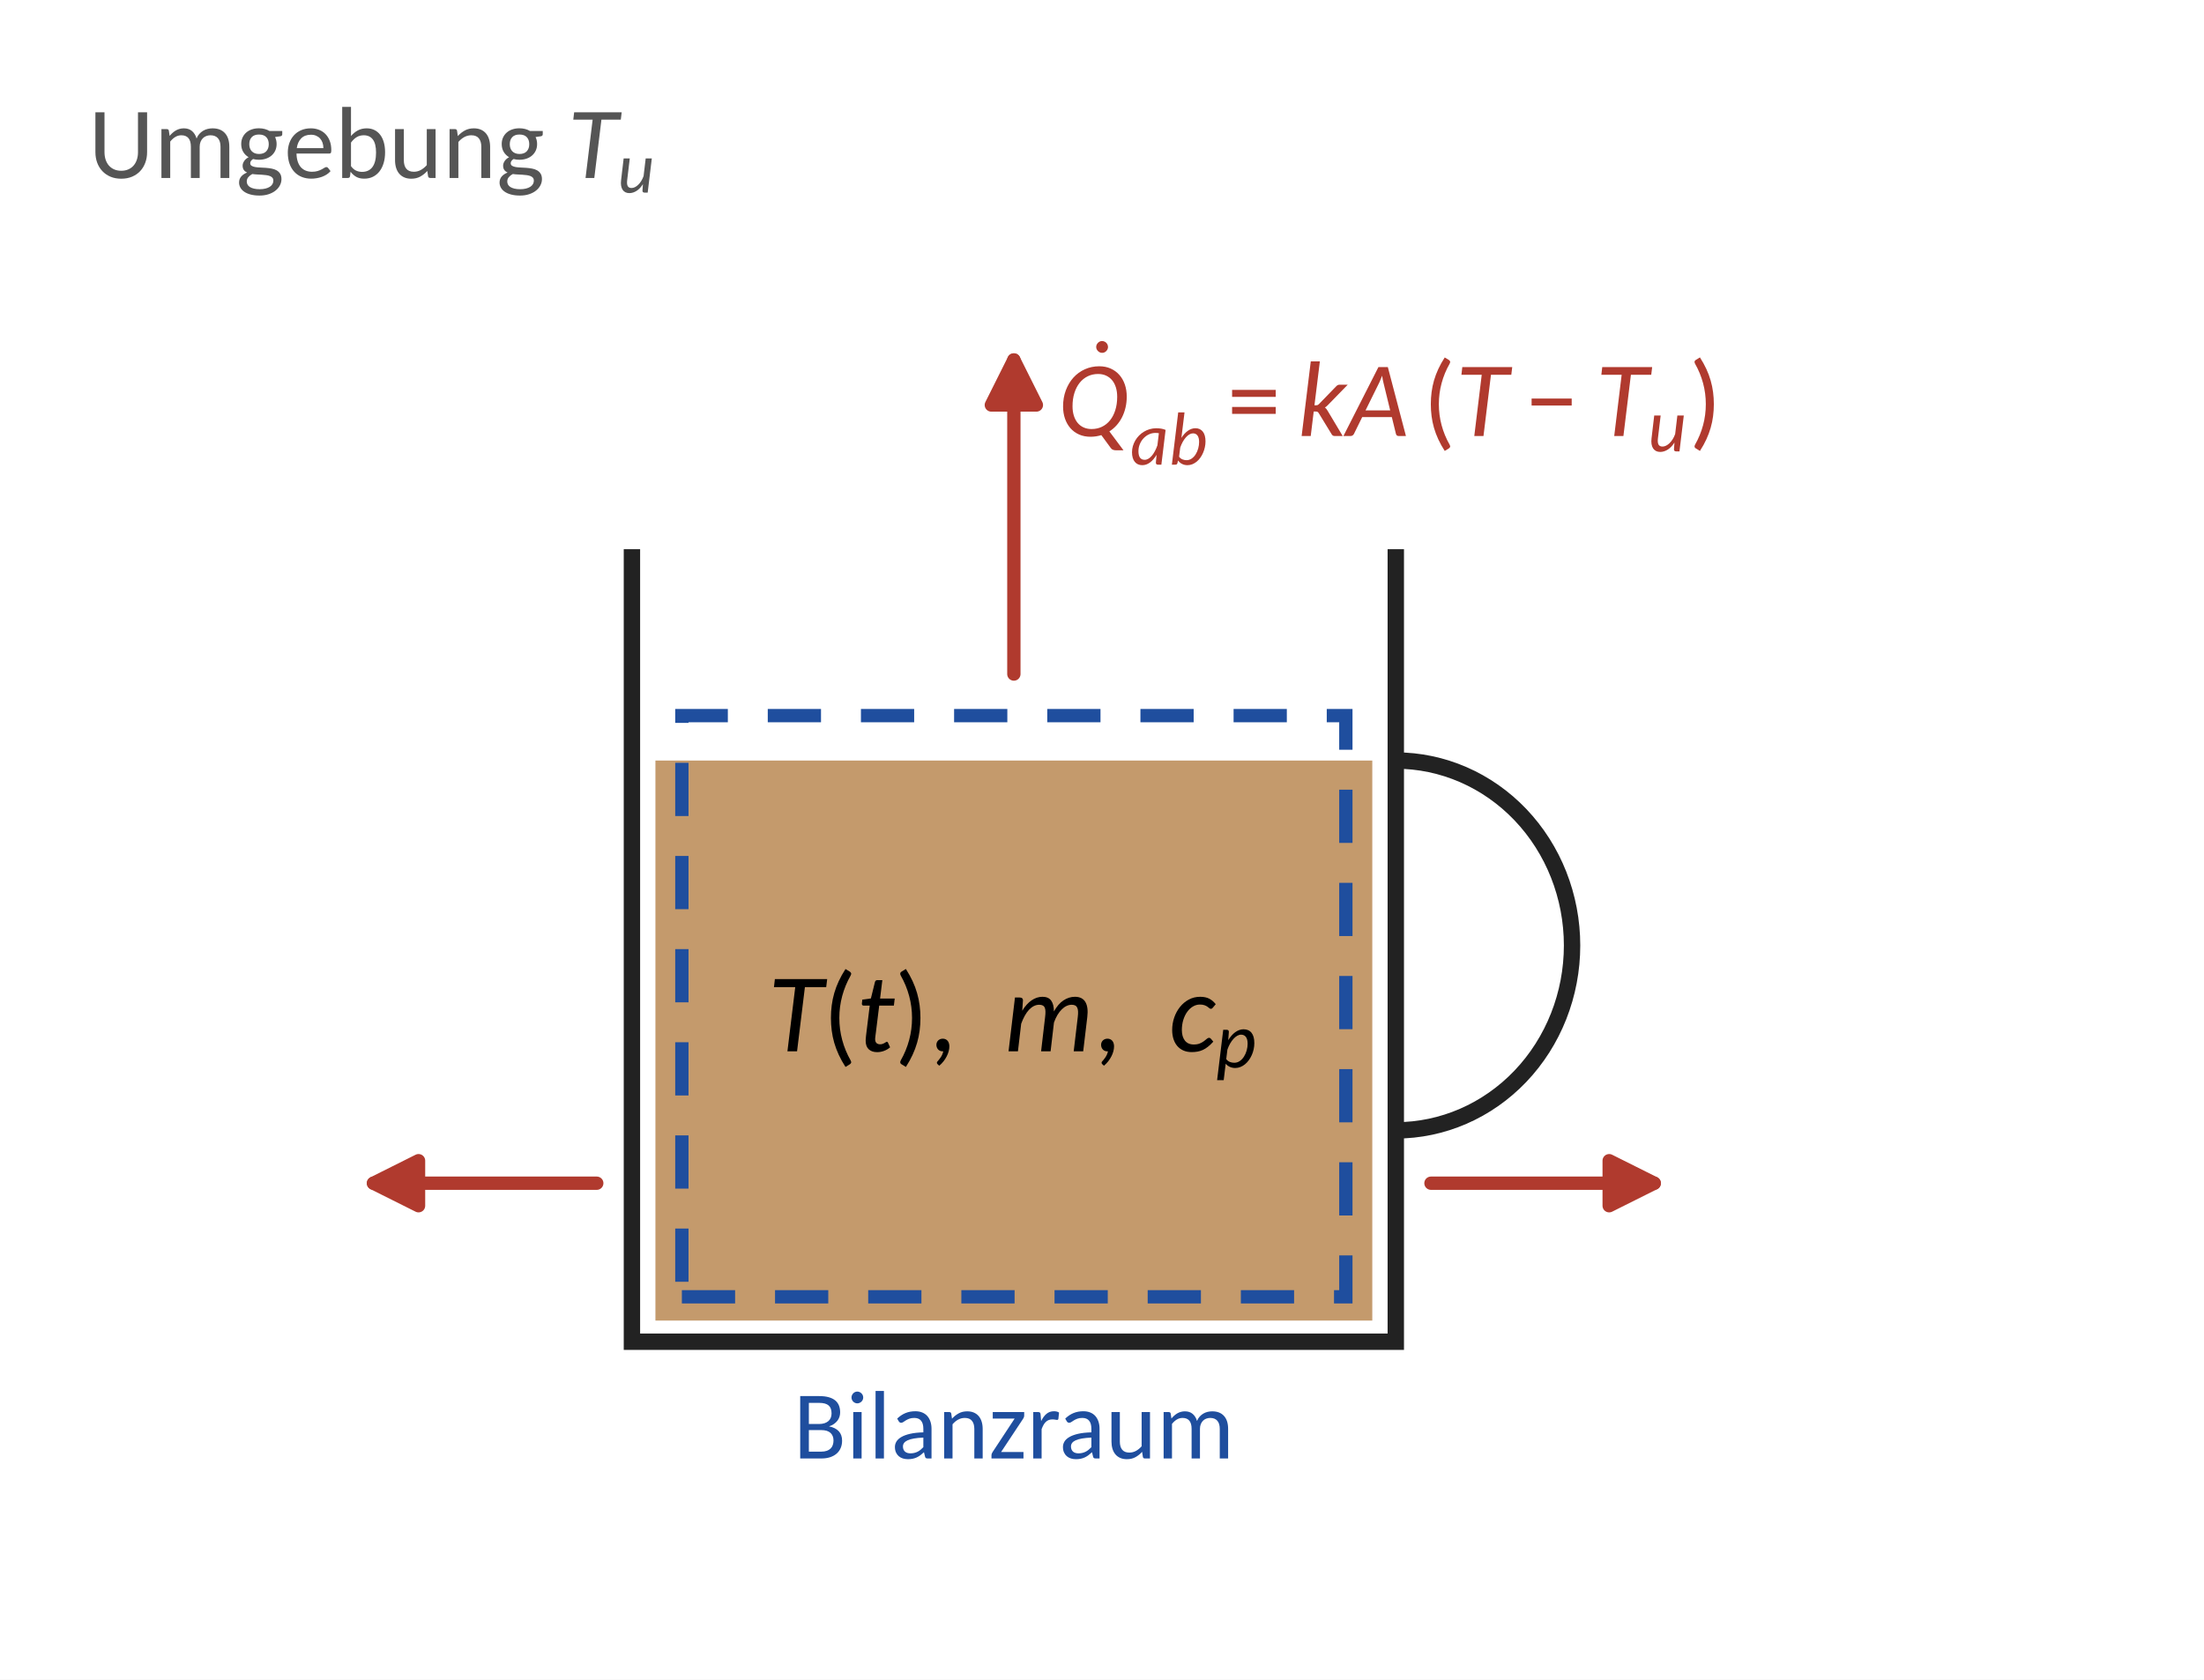
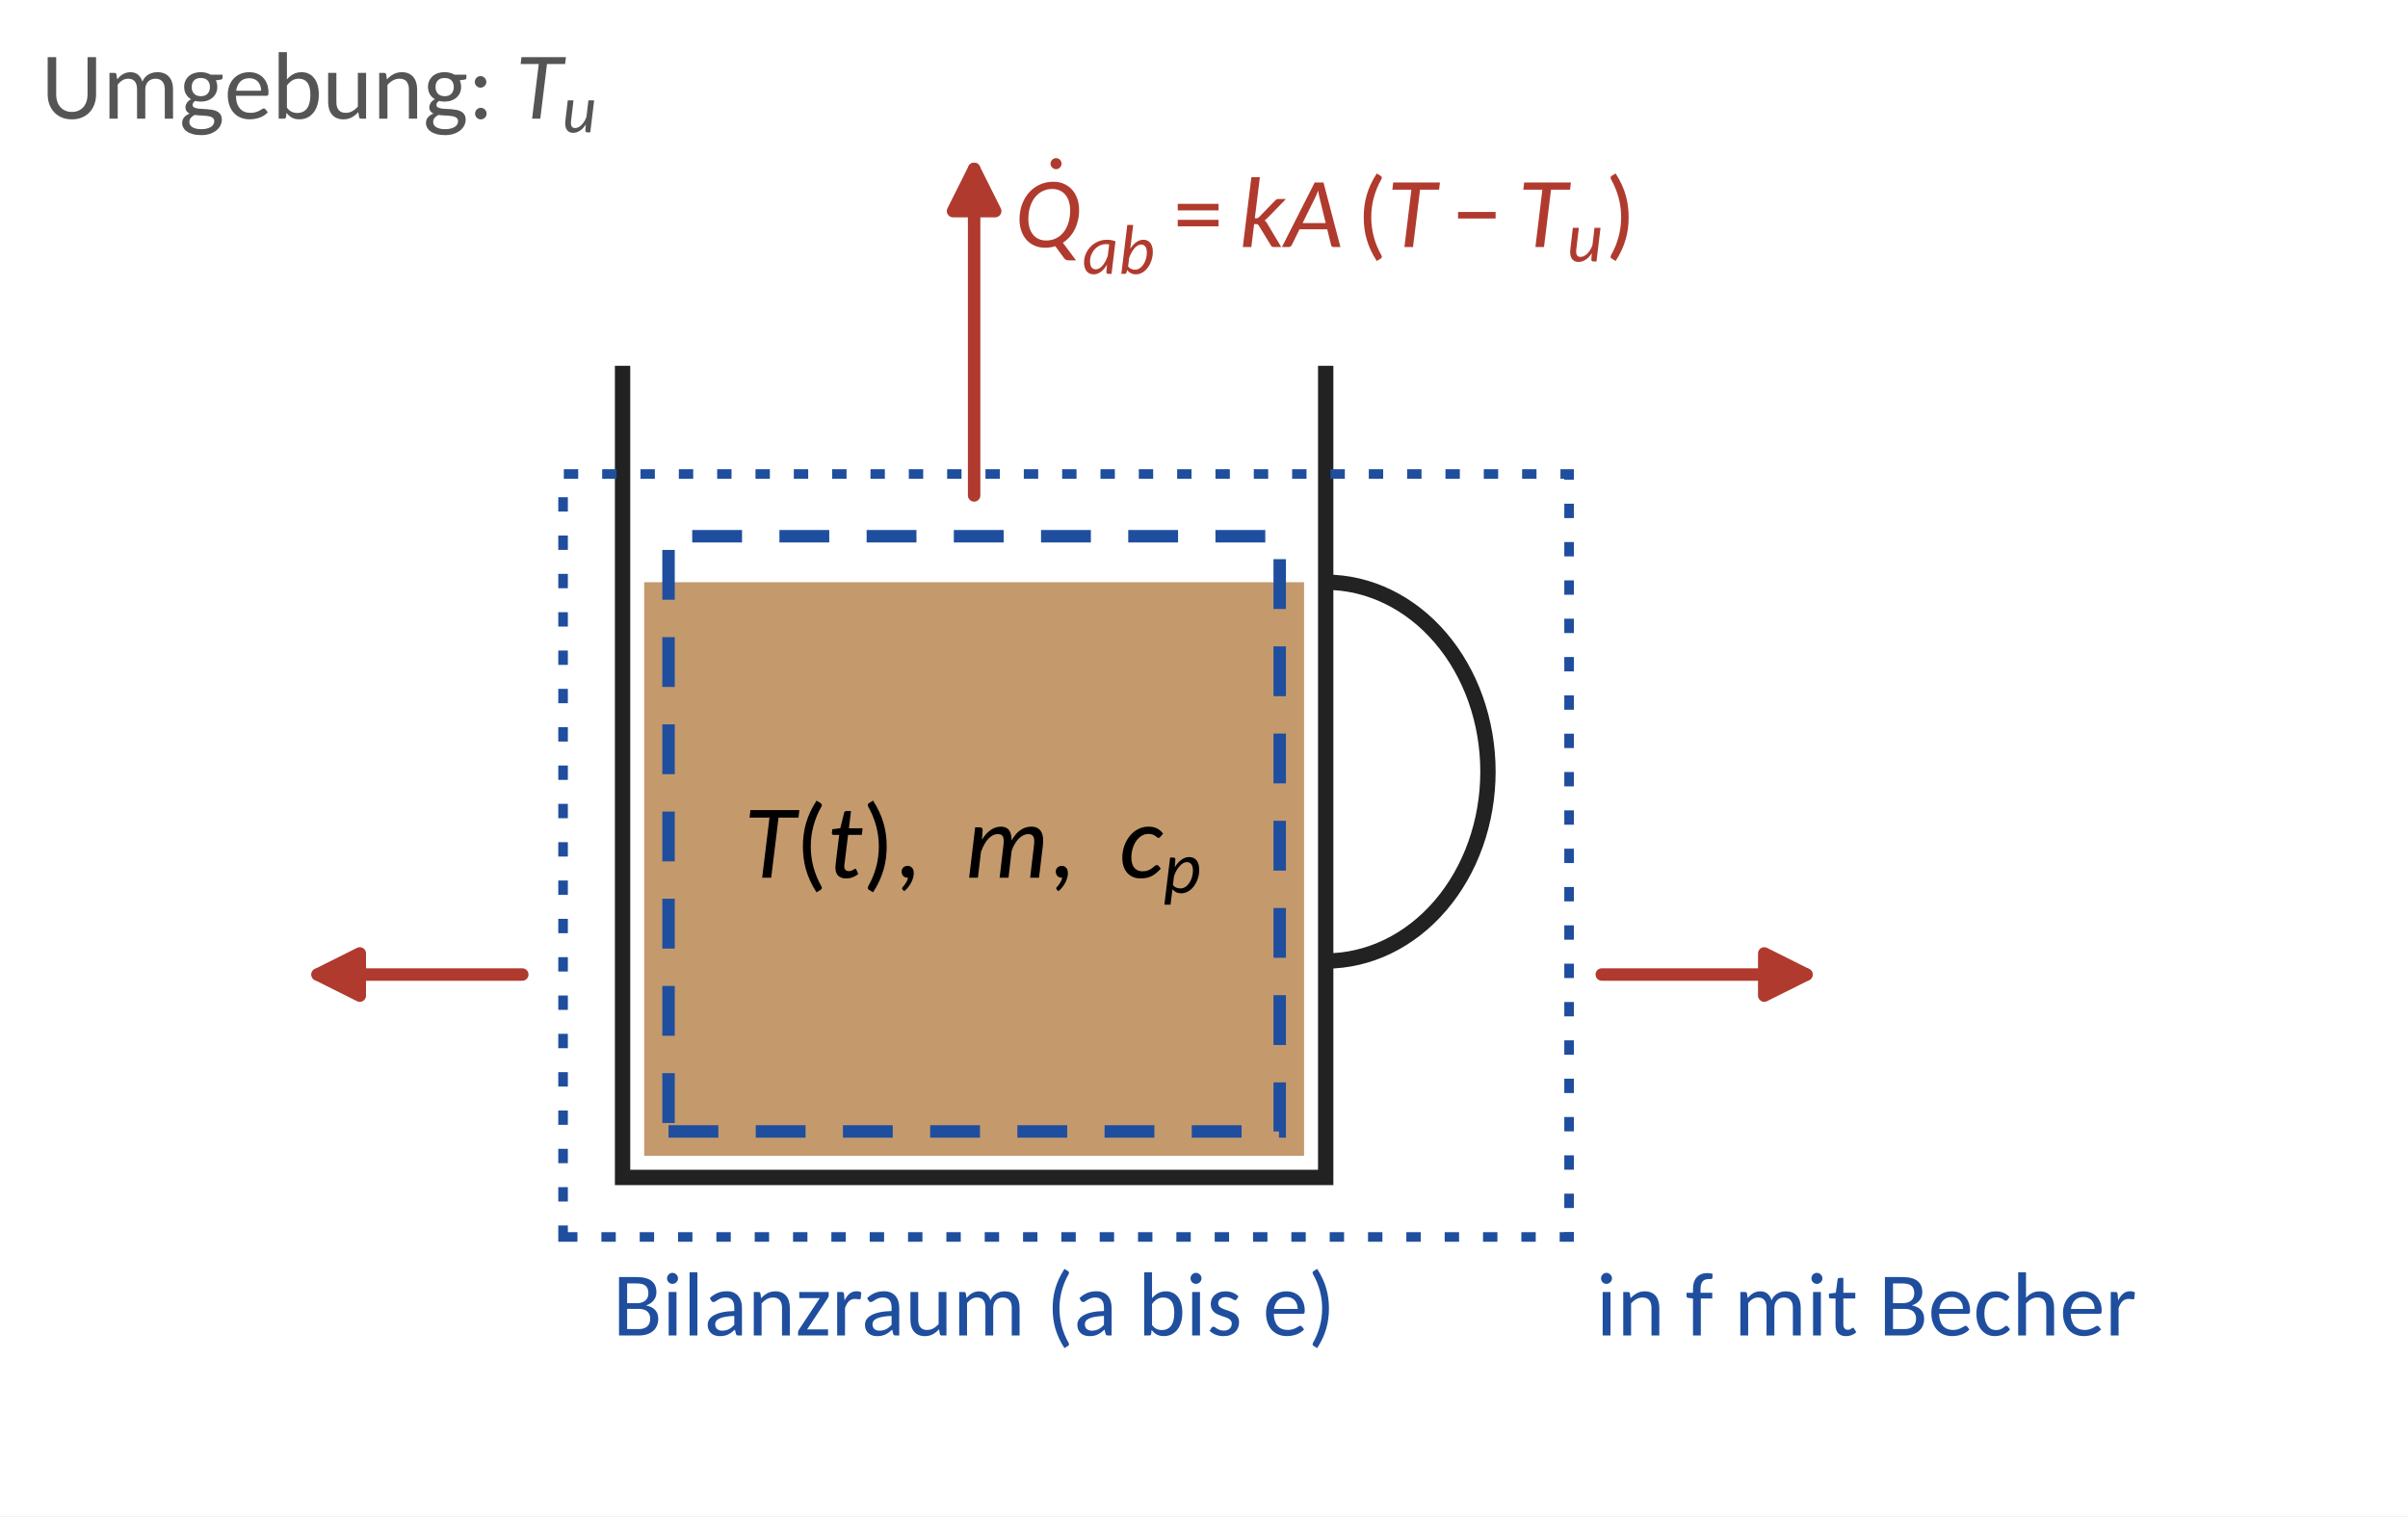
- <svg xmlns="http://www.w3.org/2000/svg" xmlns:xlink="http://www.w3.org/1999/xlink" width="215.28pt" height="164.088pt" viewBox="0 0 215.28 164.088" version="1.1">
+ <svg xmlns="http://www.w3.org/2000/svg" xmlns:xlink="http://www.w3.org/1999/xlink" width="251.28pt" height="158.22pt" viewBox="0 0 251.28 158.22" version="1.1">
  <defs>
    <style type="text/css">*{stroke-linejoin: round; stroke-linecap: butt}</style>
  </defs>
  <g id="figure_1">
    <g id="patch_1">
-       <path d="M 0 164.088  L 215.28 164.088  L 215.28 0  L 0 0  z " style="fill: #ffffff" />
+       <path d="M 0 158.22  L 251.28 158.22  L 251.28 0  L 0 0  z " style="fill: #ffffff" />
    </g>
    <g id="axes_1">
      <g id="patch_2">
-         <path d="M 64.02 129.015  L 134.041 129.015  L 134.041 74.302  L 64.02 74.302  z " clip-path="url(#pe5f8cd9773)" style="fill: #c49a6c" />
+         <path d="M 67.223 120.613  L 136.082 120.613  L 136.082 60.758  L 67.223 60.758  z " clip-path="url(#p560625f6bd)" style="fill: #c49a6c" />
      </g>
      <g id="patch_3">
-         <path d="M 61.725 53.655  L 61.725 131.08  L 136.337 131.08  L 136.337 53.655  " clip-path="url(#pe5f8cd9773)" style="fill: none; stroke: #222222; stroke-width: 1.6; stroke-linejoin: miter" />
+         <path d="M 64.966 38.172  L 64.966 122.872  L 138.339 122.872  L 138.339 38.172  " clip-path="url(#p560625f6bd)" style="fill: none; stroke: #222222; stroke-width: 1.6; stroke-linejoin: miter" />
      </g>
      <g id="patch_4">
-         <path d="M 136.337 110.433  C 140.902 110.433 145.284 108.528 148.512 105.142  C 151.74 101.755 153.555 97.157 153.555 92.367  C 153.555 87.578 151.74 82.98 148.512 79.593  C 145.284 76.206 140.902 74.302 136.337 74.302  " clip-path="url(#pe5f8cd9773)" style="fill: none; stroke: #222222; stroke-width: 1.6; stroke-linejoin: miter" />
+         <path d="M 138.339 100.285  C 142.828 100.285 147.138 98.201 150.312 94.496  C 153.487 90.792 155.272 85.761 155.272 80.522  C 155.272 75.282 153.487 70.252 150.312 66.547  C 147.138 62.842 142.828 60.758 138.339 60.758  " clip-path="url(#p560625f6bd)" style="fill: none; stroke: #222222; stroke-width: 1.6; stroke-linejoin: miter" />
      </g>
      <g id="patch_5">
-         <path d="M 66.603 126.692  L 131.459 126.692  L 131.459 69.914  L 66.603 69.914  L 66.603 126.692  z " clip-path="url(#pe5f8cd9773)" style="fill: none; stroke-dasharray: 5.2,3.9; stroke-dashoffset: 0; stroke: #1f4e9e; stroke-width: 1.3; stroke-linejoin: miter" />
+         <path d="M 69.763 118.072  L 133.542 118.072  L 133.542 55.959  L 69.763 55.959  L 69.763 118.072  z " clip-path="url(#p560625f6bd)" style="fill: none; stroke-dasharray: 5.2,3.9; stroke-dashoffset: 0; stroke: #1f4e9e; stroke-width: 1.3; stroke-linejoin: miter" />
      </g>
      <g id="patch_6">
-         <path d="M 99.031 65.851  Q 99.031 49.783 99.031 35.167  " clip-path="url(#pe5f8cd9773)" style="fill: none; stroke: #b03a2e; stroke-width: 1.3; stroke-linecap: round" />
-         <path d="M 96.831 39.567  L 99.031 35.167  L 101.231 39.567  z " clip-path="url(#pe5f8cd9773)" style="fill: #b03a2e; stroke: #b03a2e; stroke-width: 1.3; stroke-linecap: round" />
+         <path d="M 58.757 129.083  L 163.738 129.083  L 163.738 49.465  L 58.757 49.465  L 58.757 129.083  z " clip-path="url(#p560625f6bd)" style="fill: none; stroke-dasharray: 1.5,2.5; stroke-dashoffset: 0; stroke: #1f4e9e; stroke-linejoin: miter" />
      </g>
      <g id="patch_7">
-         <path d="M 58.29 115.595  Q 46.659 115.595 36.482 115.595  " clip-path="url(#pe5f8cd9773)" style="fill: none; stroke: #b03a2e; stroke-width: 1.3; stroke-linecap: round" />
-         <path d="M 40.882 117.795  L 36.482 115.595  L 40.882 113.395  z " clip-path="url(#pe5f8cd9773)" style="fill: #b03a2e; stroke: #b03a2e; stroke-width: 1.3; stroke-linecap: round" />
+         <path d="M 101.652 51.698  Q 101.652 33.936 101.652 17.628  " clip-path="url(#p560625f6bd)" style="fill: none; stroke: #b03a2e; stroke-width: 1.3; stroke-linecap: round" />
+         <path d="M 99.452 22.029  L 101.652 17.628  L 103.852 22.029  z " clip-path="url(#p560625f6bd)" style="fill: #b03a2e; stroke: #b03a2e; stroke-width: 1.3; stroke-linecap: round" />
      </g>
      <g id="patch_8">
-         <path d="M 139.772 115.595  Q 151.403 115.595 161.579 115.595  " clip-path="url(#pe5f8cd9773)" style="fill: none; stroke: #b03a2e; stroke-width: 1.3; stroke-linecap: round" />
-         <path d="M 157.179 113.395  L 161.579 115.595  L 157.179 117.795  z " clip-path="url(#pe5f8cd9773)" style="fill: #b03a2e; stroke: #b03a2e; stroke-width: 1.3; stroke-linecap: round" />
+         <path d="M 54.5 101.697  Q 43.096 101.697 33.145 101.697  " clip-path="url(#p560625f6bd)" style="fill: none; stroke: #b03a2e; stroke-width: 1.3; stroke-linecap: round" />
+         <path d="M 37.545 103.897  L 33.145 101.697  L 37.545 99.497  z " clip-path="url(#p560625f6bd)" style="fill: #b03a2e; stroke: #b03a2e; stroke-width: 1.3; stroke-linecap: round" />
+       </g>
+       <g id="patch_9">
+         <path d="M 167.149 101.697  Q 178.553 101.697 188.503 101.697  " clip-path="url(#p560625f6bd)" style="fill: none; stroke: #b03a2e; stroke-width: 1.3; stroke-linecap: round" />
+         <path d="M 184.103 99.497  L 188.503 101.697  L 184.103 103.897  z " clip-path="url(#p560625f6bd)" style="fill: #b03a2e; stroke: #b03a2e; stroke-width: 1.3; stroke-linecap: round" />
      </g>
      <g id="text_1">
-         <g transform="translate(74.99586 102.8048) scale(0.11 -0.11)">
+         <g transform="translate(77.61741 91.68667) scale(0.11 -0.11)">
          <defs>
            <path id="Carlito-Italic-24" d="M 3375 4106  L 3319 3647  L 2109 3647  L 1663 0  L 1116 0  L 1559 3647  L 350 3647  L 403 4106  L 3375 4106  z " transform="scale(0.015625)" />
            <path id="Carlito-Regular-150" d="M 947 1897  Q 947 1250 1111 642  Q 1275 34 1588 -516  Q 1638 -606 1613 -657  Q 1588 -709 1541 -738  L 1297 -888  Q 1072 -541 914 -198  Q 756 144 657 486  Q 559 828 514 1179  Q 469 1531 469 1897  Q 469 2263 514 2613  Q 559 2963 657 3306  Q 756 3650 914 3990  Q 1072 4331 1297 4678  L 1541 4531  Q 1588 4500 1613 4448  Q 1638 4397 1588 4306  Q 1275 3756 1111 3148  Q 947 2541 947 1897  z " transform="scale(0.015625)" />
            <path id="Carlito-Italic-7c" d="M 503 600  Q 503 619 504 651  Q 506 684 511 740  Q 516 797 523 880  Q 531 963 547 1081  L 734 2600  L 381 2600  Q 338 2600 309 2631  Q 281 2663 288 2722  L 313 2941  L 800 3006  L 1031 3944  Q 1047 3991 1078 4019  Q 1109 4047 1159 4047  L 1450 4047  L 1322 3000  L 2153 3000  L 2106 2600  L 1272 2600  L 1088 1109  Q 1072 988 1062 911  Q 1053 834 1048 790  Q 1044 747 1042 726  Q 1041 706 1041 697  Q 1041 547 1116 473  Q 1191 400 1322 400  Q 1406 400 1467 422  Q 1528 444 1575 472  Q 1622 500 1653 522  Q 1684 544 1706 544  Q 1750 544 1772 491  L 1891 228  Q 1741 97 1547 25  Q 1353 -47 1156 -47  Q 853 -47 678 115  Q 503 278 503 600  z " transform="scale(0.015625)" />
            <path id="Carlito-Regular-151" d="M 994 1897  Q 994 2541 830 3148  Q 666 3756 353 4306  Q 328 4353 323 4387  Q 319 4422 328 4450  Q 338 4478 356 4497  Q 375 4516 400 4531  L 644 4681  Q 869 4331 1026 3990  Q 1184 3650 1282 3306  Q 1381 2963 1426 2613  Q 1472 2263 1472 1897  Q 1472 1531 1426 1179  Q 1381 828 1282 486  Q 1184 144 1026 -198  Q 869 -541 644 -888  L 400 -738  Q 375 -725 356 -704  Q 338 -684 328 -657  Q 319 -631 323 -597  Q 328 -563 353 -516  Q 666 34 830 642  Q 994 1250 994 1897  z " transform="scale(0.015625)" />
            <path id="Carlito-Regular-137" d="M 438 375  Q 438 444 464 506  Q 491 569 537 616  Q 584 663 651 691  Q 719 719 800 719  Q 894 719 964 684  Q 1034 650 1081 592  Q 1128 534 1151 454  Q 1175 375 1175 284  Q 1175 150 1136 3  Q 1097 -144 1023 -287  Q 950 -431 844 -567  Q 738 -703 600 -819  L 506 -731  Q 466 -694 466 -644  Q 466 -606 509 -563  Q 538 -531 584 -475  Q 631 -419 679 -347  Q 728 -275 768 -187  Q 809 -100 828 0  L 794 0  Q 634 0 536 106  Q 438 213 438 375  z " transform="scale(0.015625)" />
            <path id="Carlito-Italic-6c" d="M 241 0  L 606 3059  L 875 3059  Q 969 3059 1017 3014  Q 1066 2969 1059 2875  L 1019 2306  Q 1256 2697 1550 2898  Q 1844 3100 2169 3100  Q 2506 3100 2662 2886  Q 2819 2672 2819 2266  Q 3059 2694 3365 2897  Q 3672 3100 4013 3100  Q 4434 3100 4609 2801  Q 4784 2503 4716 1947  L 4484 0  L 3944 0  L 4175 1947  Q 4197 2125 4192 2256  Q 4188 2388 4148 2475  Q 4109 2563 4031 2605  Q 3953 2647 3828 2647  Q 3684 2647 3542 2581  Q 3400 2516 3269 2387  Q 3138 2259 3023 2070  Q 2909 1881 2822 1634  L 2631 0  L 2091 0  L 2319 1947  Q 2341 2125 2339 2256  Q 2338 2388 2302 2475  Q 2266 2563 2187 2605  Q 2109 2647 1984 2647  Q 1825 2647 1678 2572  Q 1531 2497 1401 2358  Q 1272 2219 1161 2019  Q 1050 1819 959 1566  L 775 0  L 241 0  z " transform="scale(0.015625)" />
            <path id="Carlito-Italic-31" d="M 2519 550  Q 2359 375 2215 261  Q 2072 147 1926 80  Q 1781 13 1626 -15  Q 1472 -44 1291 -44  Q 1022 -44 815 48  Q 609 141 468 306  Q 328 472 254 703  Q 181 934 181 1213  Q 181 1581 298 1922  Q 416 2263 627 2525  Q 838 2788 1130 2944  Q 1422 3100 1772 3100  Q 2081 3100 2289 2992  Q 2497 2884 2656 2678  L 2484 2472  Q 2466 2447 2437 2431  Q 2409 2416 2378 2416  Q 2334 2416 2292 2453  Q 2250 2491 2184 2537  Q 2119 2584 2017 2621  Q 1916 2659 1759 2659  Q 1547 2659 1361 2548  Q 1175 2438 1034 2242  Q 894 2047 812 1781  Q 731 1516 731 1209  Q 731 1022 775 870  Q 819 719 903 611  Q 988 503 1114 445  Q 1241 388 1406 388  Q 1613 388 1752 447  Q 1891 506 1986 578  Q 2081 650 2148 709  Q 2216 769 2278 769  Q 2338 769 2381 716  L 2519 550  L 2519 550  z " transform="scale(0.015625)" />
            <path id="Carlito-Italic-72" d="M 103 -1031  L 600 3059  L 875 3059  Q 966 3059 1014 3014  Q 1063 2969 1056 2875  L 1006 2216  Q 1128 2416 1270 2580  Q 1413 2744 1570 2859  Q 1728 2975 1900 3037  Q 2072 3100 2250 3100  Q 2669 3100 2897 2814  Q 3125 2528 3125 1975  Q 3125 1728 3072 1481  Q 3019 1234 2920 1011  Q 2822 788 2681 594  Q 2541 400 2369 259  Q 2197 119 1995 37  Q 1794 -44 1572 -44  Q 1334 -44 1136 47  Q 938 138 800 303  L 638 -1031  L 103 -1031  z M 2047 2663  Q 1891 2663 1733 2572  Q 1575 2481 1428 2318  Q 1281 2156 1154 1932  Q 1028 1709 938 1444  L 844 678  Q 969 513 1141 447  Q 1313 381 1491 381  Q 1744 381 1945 522  Q 2147 663 2287 886  Q 2428 1109 2504 1382  Q 2581 1656 2581 1925  Q 2581 2288 2442 2475  Q 2303 2663 2047 2663  z " transform="scale(0.015625)" />
          </defs>
          <use xlink:href="#Carlito-Italic-24" transform="translate(0 0.859375)" />
          <use xlink:href="#Carlito-Regular-150" transform="translate(48.73047 0.859375)" />
          <use xlink:href="#Carlito-Italic-7c" transform="translate(79.05273 0.859375)" />
          <use xlink:href="#Carlito-Regular-151" transform="translate(112.5488 0.859375)" />
          <use xlink:href="#Carlito-Regular-137" transform="translate(142.8711 0.859375)" />
          <use xlink:href="#Carlito-Italic-6c" transform="translate(210.0095 0.859375)" />
          <use xlink:href="#Carlito-Regular-137" transform="translate(289.1111 0.859375)" />
          <use xlink:href="#Carlito-Italic-31" transform="translate(356.2495 0.859375)" />
          <use xlink:href="#Carlito-Italic-72" transform="translate(397.851 -13.46562) scale(0.7)" />
        </g>
      </g>
      <g id="text_2">
-         <g style="fill: #b03a2e" transform="translate(103.3354 42.66284) scale(0.105 -0.105)">
+         <g style="fill: #b03a2e" transform="translate(105.8855 25.84583) scale(0.105 -0.105)">
          <defs>
            <path id="Cmr10-1a" d="M 538 3928  Q 538 4069 644 4175  Q 750 4281 891 4281  Q 978 4281 1062 4234  Q 1147 4188 1194 4103  Q 1241 4019 1241 3928  Q 1241 3791 1137 3684  Q 1034 3578 891 3578  Q 750 3578 644 3684  Q 538 3791 538 3928  z " transform="scale(0.015625)" />
            <path id="Carlito-Italic-20" d="M 4097 2347  Q 4097 2000 4023 1689  Q 3950 1378 3815 1114  Q 3681 850 3490 637  Q 3300 425 3063 275  L 3903 -850  L 3456 -850  Q 3356 -850 3279 -820  Q 3203 -791 3150 -719  L 2584 53  Q 2431 6 2270 -19  Q 2109 -44 1941 -44  Q 1563 -44 1259 90  Q 956 225 745 465  Q 534 706 420 1036  Q 306 1366 306 1759  Q 306 2281 470 2720  Q 634 3159 921 3478  Q 1209 3797 1604 3975  Q 2000 4153 2459 4153  Q 2838 4153 3141 4017  Q 3444 3881 3656 3640  Q 3869 3400 3983 3069  Q 4097 2738 4097 2347  z M 3528 2334  Q 3528 2644 3450 2895  Q 3372 3147 3225 3323  Q 3078 3500 2867 3597  Q 2656 3694 2391 3694  Q 2056 3694 1776 3558  Q 1497 3422 1295 3170  Q 1094 2919 981 2564  Q 869 2209 869 1772  Q 869 1463 947 1213  Q 1025 963 1172 784  Q 1319 606 1530 511  Q 1741 416 2003 416  Q 2341 416 2620 550  Q 2900 684 3101 934  Q 3303 1184 3415 1539  Q 3528 1894 3528 2334  z " transform="scale(0.015625)" />
            <path id="Carlito-Italic-2d" d="M 2650 0  L 2363 0  Q 2253 0 2215 54  Q 2178 109 2184 188  L 2241 838  Q 2122 638 1986 475  Q 1850 313 1698 197  Q 1547 81 1376 18  Q 1206 -44 1025 -44  Q 825 -44 664 28  Q 503 100 389 239  Q 275 378 214 583  Q 153 788 153 1053  Q 153 1322 226 1578  Q 300 1834 433 2061  Q 566 2288 753 2478  Q 941 2669 1169 2806  Q 1397 2944 1662 3020  Q 1928 3097 2216 3097  Q 2422 3097 2622 3067  Q 2822 3038 3009 2956  L 2650 0  z M 1228 413  Q 1391 413 1547 505  Q 1703 597 1842 762  Q 1981 928 2101 1153  Q 2222 1378 2313 1647  L 2438 2675  Q 2366 2691 2291 2695  Q 2216 2700 2144 2700  Q 1847 2700 1584 2573  Q 1322 2447 1125 2233  Q 928 2019 814 1737  Q 700 1456 700 1147  Q 700 413 1228 413  z " transform="scale(0.015625)" />
            <path id="Carlito-Italic-30" d="M 253 0  L 791 4444  L 1328 4444  L 1063 2278  Q 1181 2466 1318 2617  Q 1456 2769 1606 2876  Q 1756 2984 1920 3042  Q 2084 3100 2253 3100  Q 2656 3100 2884 2812  Q 3113 2525 3113 1978  Q 3113 1728 3059 1483  Q 3006 1238 2909 1013  Q 2813 788 2675 594  Q 2538 400 2367 259  Q 2197 119 1997 37  Q 1797 -44 1578 -44  Q 1325 -44 1119 61  Q 913 166 778 356  L 731 159  Q 716 78 677 39  Q 638 0 544 0  L 253 0  z M 2047 2663  Q 1894 2663 1739 2572  Q 1584 2481 1442 2320  Q 1300 2159 1176 1937  Q 1053 1716 963 1453  L 866 675  Q 988 513 1155 447  Q 1322 381 1497 381  Q 1744 381 1942 522  Q 2141 663 2280 886  Q 2419 1109 2494 1384  Q 2569 1659 2569 1928  Q 2569 2288 2434 2475  Q 2300 2663 2047 2663  z " transform="scale(0.015625)" />
            <path id="Carlito-Regular-1b7" d="M 294 1731  L 2891 1731  L 2891 1319  L 294 1319  L 294 1731  z M 294 2747  L 2891 2747  L 2891 2331  L 294 2331  L 294 2747  z " transform="scale(0.015625)" />
            <path id="Carlito-Italic-68" d="M 1319 4444  L 997 1831  L 1091 1831  Q 1153 1831 1192 1848  Q 1231 1866 1278 1916  L 2281 2950  Q 2328 3000 2375 3028  Q 2422 3056 2494 3056  L 2978 3056  L 1809 1856  Q 1763 1806 1717 1767  Q 1672 1728 1619 1697  Q 1669 1663 1706 1614  Q 1744 1566 1778 1509  L 2678 0  L 2209 0  Q 2144 0 2100 23  Q 2056 47 2022 103  L 1256 1356  Q 1219 1419 1180 1439  Q 1141 1459 1056 1459  L 953 1459  L 775 0  L 234 0  L 778 4444  L 1319 4444  z " transform="scale(0.015625)" />
            <path id="Carlito-Italic-3" d="M 3534 0  L 3109 0  Q 3034 0 2993 34  Q 2953 69 2938 131  L 2694 1128  L 931 1128  L 441 131  Q 416 78 362 39  Q 309 0 241 0  L -188 0  L 1897 4106  L 2456 4106  L 3534 0  z M 1128 1525  L 2597 1525  L 2188 3206  Q 2172 3281 2151 3379  Q 2131 3478 2116 3591  Q 2072 3478 2031 3378  Q 1991 3278 1956 3203  L 1128 1525  z " transform="scale(0.015625)" />
            <path id="Carlito-Regular-1b4" d="M 397 2231  L 2784 2231  L 2784 1816  L 397 1816  L 397 2231  z " transform="scale(0.015625)" />
            <path id="Carlito-Italic-86" d="M 1088 3056  L 856 1113  Q 813 756 906 584  Q 1000 413 1247 413  Q 1394 413 1547 488  Q 1700 563 1844 702  Q 1988 841 2111 1037  Q 2234 1234 2322 1478  L 2509 3056  L 3056 3056  L 2688 0  L 2416 0  Q 2206 0 2222 197  L 2263 756  Q 2013 359 1697 157  Q 1381 -44 1047 -44  Q 847 -44 694 34  Q 541 113 445 259  Q 350 406 314 622  Q 278 838 313 1113  L 541 3056  L 1088 3056  z " transform="scale(0.015625)" />
          </defs>
          <use xlink:href="#Cmr10-1a" transform="translate(27.19531 22.10938)" />
          <use xlink:href="#Carlito-Italic-20" transform="translate(0 0.625)" />
          <use xlink:href="#Carlito-Italic-2d" transform="translate(67.24187 -26.025) scale(0.7)" />
          <use xlink:href="#Carlito-Italic-30" transform="translate(103.2331 -26.025) scale(0.7)" />
          <use xlink:href="#Carlito-Regular-1b7" transform="translate(157.4321 0.625)" />
          <use xlink:href="#Carlito-Italic-68" transform="translate(223.0571 0.625)" />
          <use xlink:href="#Carlito-Italic-3" transform="translate(268.5161 0.625)" />
          <use xlink:href="#Carlito-Regular-150" transform="translate(339.5613 0.625)" />
          <use xlink:href="#Carlito-Italic-24" transform="translate(369.8835 0.625)" />
          <use xlink:href="#Carlito-Regular-1b4" transform="translate(434.4343 0.625)" />
          <use xlink:href="#Carlito-Italic-24" transform="translate(500.0593 0.625)" />
          <use xlink:href="#Carlito-Italic-86" transform="translate(548.7898 -13.7) scale(0.7)" />
          <use xlink:href="#Carlito-Regular-151" transform="translate(587.1685 0.625)" />
        </g>
      </g>
      <g id="text_3">
-         <g style="fill: #555555" transform="translate(8.634857 17.44248) scale(0.1 -0.1)">
+         <g style="fill: #555555" transform="translate(4.291034 12.43833) scale(0.1 -0.1)">
          <defs>
            <path id="Carlito-Regular-26" d="M 2053 450  Q 2300 450 2495 536  Q 2691 622 2825 776  Q 2959 931 3029 1143  Q 3100 1356 3100 1613  L 3100 4106  L 3669 4106  L 3669 1613  Q 3669 1256 3556 953  Q 3444 650 3236 428  Q 3028 206 2728 79  Q 2428 -47 2053 -47  Q 1678 -47 1379 79  Q 1081 206 872 428  Q 663 650 550 953  Q 438 1256 438 1613  L 438 4106  L 1006 4106  L 1006 1616  Q 1006 1359 1076 1145  Q 1147 931 1281 776  Q 1416 622 1611 536  Q 1806 450 2053 450  z " transform="scale(0.015625)" />
            <path id="Carlito-Regular-6c" d="M 459 0  L 459 3056  L 784 3056  Q 847 3056 883 3029  Q 919 3003 925 2944  L 972 2631  Q 1059 2734 1154 2820  Q 1250 2906 1359 2970  Q 1469 3034 1594 3068  Q 1719 3103 1859 3103  Q 2175 3103 2373 2931  Q 2572 2759 2656 2469  Q 2722 2638 2830 2756  Q 2938 2875 3069 2953  Q 3200 3031 3350 3067  Q 3500 3103 3656 3103  Q 4156 3103 4429 2803  Q 4703 2503 4703 1947  L 4703 0  L 4153 0  L 4153 1947  Q 4153 2303 3990 2486  Q 3828 2669 3525 2669  Q 3388 2669 3266 2623  Q 3144 2578 3051 2486  Q 2959 2394 2904 2259  Q 2850 2125 2850 1947  L 2850 0  L 2300 0  L 2300 1947  Q 2300 2313 2148 2491  Q 1997 2669 1703 2669  Q 1503 2669 1328 2564  Q 1153 2459 1009 2275  L 1009 0  L 459 0  z " transform="scale(0.015625)" />
            <path id="Carlito-Regular-5d" d="M 1444 3106  Q 1634 3106 1800 3062  Q 1966 3019 2100 2938  L 2900 2938  L 2900 2734  Q 2900 2625 2775 2606  L 2450 2559  Q 2547 2359 2547 2122  Q 2547 1897 2464 1715  Q 2381 1534 2234 1406  Q 2088 1278 1886 1208  Q 1684 1138 1444 1138  Q 1244 1138 1075 1184  Q 984 1125 940 1058  Q 897 991 897 925  Q 897 816 981 762  Q 1066 709 1203 684  Q 1341 659 1516 653  Q 1691 647 1873 633  Q 2056 619 2231 587  Q 2406 556 2543 479  Q 2681 403 2765 270  Q 2850 138 2850 -75  Q 2850 -272 2756 -456  Q 2663 -641 2486 -784  Q 2309 -928 2054 -1014  Q 1800 -1100 1478 -1100  Q 1156 -1100 915 -1034  Q 675 -969 515 -856  Q 356 -744 278 -597  Q 200 -450 200 -291  Q 200 -66 333 90  Q 466 247 700 338  Q 572 397 497 500  Q 422 603 422 775  Q 422 906 515 1053  Q 609 1200 797 1297  Q 581 1425 457 1634  Q 334 1844 334 2122  Q 334 2347 417 2528  Q 500 2709 647 2839  Q 794 2969 997 3037  Q 1200 3106 1444 3106  z M 2344 -166  Q 2344 -56 2286 12  Q 2228 81 2128 120  Q 2028 159 1897 176  Q 1766 194 1619 203  Q 1472 213 1320 219  Q 1169 225 1028 247  Q 875 166 778 51  Q 681 -63 681 -222  Q 681 -325 728 -412  Q 775 -500 873 -564  Q 972 -628 1125 -665  Q 1278 -703 1488 -703  Q 1694 -703 1853 -662  Q 2013 -622 2122 -551  Q 2231 -481 2287 -382  Q 2344 -284 2344 -166  z M 1444 1500  Q 1747 1500 1901 1669  Q 2056 1838 2056 2109  Q 2056 2388 1901 2552  Q 1747 2716 1444 2716  Q 1147 2716 992 2552  Q 838 2388 838 2109  Q 838 1975 877 1864  Q 916 1753 992 1672  Q 1069 1591 1183 1545  Q 1297 1500 1444 1500  z " transform="scale(0.015625)" />
            <path id="Carlito-Regular-3b" d="M 1672 3103  Q 1947 3103 2181 3012  Q 2416 2922 2587 2747  Q 2759 2572 2856 2319  Q 2953 2066 2953 1738  Q 2953 1609 2925 1567  Q 2897 1525 2822 1525  L 778 1525  Q 784 1238 856 1023  Q 928 809 1054 668  Q 1181 528 1356 458  Q 1531 388 1747 388  Q 1947 388 2094 433  Q 2241 478 2345 534  Q 2450 591 2522 636  Q 2594 681 2647 681  Q 2681 681 2706 667  Q 2731 653 2750 628  L 2906 428  Q 2803 306 2664 217  Q 2525 128 2365 70  Q 2206 13 2036 -15  Q 1866 -44 1700 -44  Q 1381 -44 1112 62  Q 844 169 648 376  Q 453 584 343 889  Q 234 1194 234 1591  Q 234 1909 332 2186  Q 431 2463 617 2667  Q 803 2872 1070 2987  Q 1338 3103 1672 3103  z M 1681 2703  Q 1297 2703 1073 2478  Q 850 2253 794 1863  L 2459 1863  Q 2459 2047 2406 2201  Q 2353 2356 2253 2467  Q 2153 2578 2008 2640  Q 1863 2703 1681 2703  z " transform="scale(0.015625)" />
            <path id="Carlito-Regular-30" d="M 450 0  L 450 4444  L 1000 4444  L 1000 2622  Q 1188 2844 1428 2973  Q 1669 3103 1981 3103  Q 2247 3103 2459 3000  Q 2672 2897 2822 2703  Q 2972 2509 3051 2232  Q 3131 1956 3131 1606  Q 3131 1234 3040 931  Q 2950 628 2781 411  Q 2613 194 2372 75  Q 2131 -44 1831 -44  Q 1531 -44 1329 70  Q 1128 184 972 388  L 941 116  Q 928 0 806 0  L 450 0  z M 1797 2669  Q 1544 2669 1351 2550  Q 1159 2431 1000 2213  L 1000 738  Q 1144 541 1316 461  Q 1488 381 1694 381  Q 2116 381 2341 684  Q 2566 988 2566 1588  Q 2566 2144 2366 2406  Q 2166 2669 1797 2669  z " transform="scale(0.015625)" />
            <path id="Carlito-Regular-86" d="M 941 3056  L 941 1109  Q 941 766 1095 577  Q 1250 388 1566 388  Q 1800 388 2001 498  Q 2203 609 2375 803  L 2375 3056  L 2925 3056  L 2925 0  L 2594 0  Q 2538 0 2500 26  Q 2463 53 2456 113  L 2406 438  Q 2209 219 1967 86  Q 1725 -47 1406 -47  Q 1156 -47 967 36  Q 778 119 650 270  Q 522 422 456 636  Q 391 850 391 1109  L 391 3056  L 941 3056  z " transform="scale(0.015625)" />
            <path id="Carlito-Regular-6d" d="M 438 0  L 438 3056  L 766 3056  Q 825 3056 862 3029  Q 900 3003 906 2944  L 953 2619  Q 1150 2838 1394 2970  Q 1638 3103 1956 3103  Q 2206 3103 2395 3020  Q 2584 2938 2712 2786  Q 2841 2634 2906 2420  Q 2972 2206 2972 1947  L 2972 0  L 2422 0  L 2422 1947  Q 2422 2288 2267 2478  Q 2113 2669 1797 2669  Q 1563 2669 1359 2558  Q 1156 2447 988 2250  L 988 0  L 438 0  z " transform="scale(0.015625)" />
+             <path id="Carlito-Regular-139" d="M 447 0  L 447 0  z M 1237 334  Q 1237 256 1206 186  Q 1175 116 1120 64  Q 1066 13 995 -18  Q 925 -50 847 -50  Q 769 -50 700 -18  Q 631 13 579 64  Q 528 116 497 186  Q 466 256 466 334  Q 466 416 497 486  Q 528 556 579 609  Q 631 663 700 694  Q 769 725 847 725  Q 925 725 995 694  Q 1066 663 1120 609  Q 1175 556 1206 486  Q 1237 416 1237 334  z M 1218 2453  Q 1218 2375 1187 2305  Q 1156 2235 1101 2183  Q 1047 2132 976 2100  Q 906 2069 828 2069  Q 750 2069 681 2100  Q 612 2132 560 2183  Q 509 2235 478 2305  Q 447 2375 447 2453  Q 447 2535 478 2605  Q 509 2675 560 2728  Q 612 2782 681 2813  Q 750 2844 828 2844  Q 906 2844 976 2813  Q 1047 2782 1101 2728  Q 1156 2675 1187 2605  Q 1218 2535 1218 2453  z " transform="scale(0.015625)" />
            <path id="Carlito-Regular-2" transform="scale(0.015625)" />
          </defs>
          <use xlink:href="#Carlito-Regular-26" transform="translate(0 0.5625)" />
          <use xlink:href="#Carlito-Regular-6c" transform="translate(64.16016 0.5625)" />
          <use xlink:href="#Carlito-Regular-5d" transform="translate(144.043 0.5625)" />
          <use xlink:href="#Carlito-Regular-3b" transform="translate(191.1133 0.5625)" />
          <use xlink:href="#Carlito-Regular-30" transform="translate(240.8691 0.5625)" />
          <use xlink:href="#Carlito-Regular-86" transform="translate(293.4082 0.5625)" />
          <use xlink:href="#Carlito-Regular-6d" transform="translate(345.9473 0.5625)" />
          <use xlink:href="#Carlito-Regular-5d" transform="translate(398.4863 0.5625)" />
-           <use xlink:href="#Carlito-Regular-2" transform="translate(445.5566 0.5625)" />
-           <use xlink:href="#Carlito-Italic-24" transform="translate(468.1641 0.5625)" />
-           <use xlink:href="#Carlito-Italic-86" transform="translate(516.8945 -13.7625) scale(0.7)" />
+           <use xlink:href="#Carlito-Regular-139" transform="translate(445.5566 0.5625)" />
+           <use xlink:href="#Carlito-Regular-2" transform="translate(472.3145 0.5625)" />
+           <use xlink:href="#Carlito-Italic-24" transform="translate(494.9219 0.5625)" />
+           <use xlink:href="#Carlito-Italic-86" transform="translate(543.6523 -13.7625) scale(0.7)" />
        </g>
      </g>
      <g id="text_4">
-         <g style="fill: #1f4e9e" transform="translate(77.49406 142.4876) scale(0.095 -0.095)">
+         <g style="fill: #1f4e9e" transform="translate(63.92999 139.3633) scale(0.095 -0.095)">
          <defs>
            <path id="Carlito-Regular-6" d="M 450 0  L 450 4106  L 1703 4106  Q 2066 4106 2327 4032  Q 2588 3959 2755 3820  Q 2922 3681 3000 3482  Q 3078 3284 3078 3034  Q 3078 2884 3033 2743  Q 2988 2603 2897 2484  Q 2806 2366 2668 2269  Q 2531 2172 2344 2113  Q 2772 2028 2989 1792  Q 3206 1556 3206 1172  Q 3206 909 3115 693  Q 3025 478 2850 323  Q 2675 169 2420 84  Q 2166 0 1838 0  L 450 0  z M 1019 1869  L 1019 450  L 1828 450  Q 2044 450 2198 504  Q 2353 559 2451 656  Q 2550 753 2595 889  Q 2641 1025 2641 1184  Q 2641 1500 2442 1684  Q 2244 1869 1828 1869  L 1019 1869  z M 1019 2269  L 1681 2269  Q 1891 2269 2047 2320  Q 2203 2372 2306 2462  Q 2409 2553 2461 2681  Q 2513 2809 2513 2966  Q 2513 3325 2317 3492  Q 2122 3659 1703 3659  L 1019 3659  L 1019 2269  z " transform="scale(0.015625)" />
            <path id="Carlito-Regular-62" d="M 344 0  L 344 0  z M 1009 3056  L 1009 0  L 459 0  L 459 3056  L 1009 3056  z M 1115 4012  Q 1115 3934 1084 3864  Q 1053 3794 998 3742  Q 944 3691 873 3659  Q 803 3628 725 3628  Q 647 3628 578 3659  Q 509 3691 457 3742  Q 406 3794 375 3864  Q 344 3934 344 4012  Q 344 4094 375 4164  Q 406 4234 457 4287  Q 509 4341 578 4372  Q 647 4403 725 4403  Q 803 4403 873 4372  Q 944 4341 998 4287  Q 1053 4234 1084 4164  Q 1115 4094 1115 4012  z " transform="scale(0.015625)" />
            <path id="Carlito-Regular-474" d="M 1009 4444  L 1009 0  L 459 0  L 459 4444  L 1009 4444  z " transform="scale(0.015625)" />
            <path id="Carlito-Regular-2d" d="M 2428 0  Q 2347 0 2303 25  Q 2259 50 2244 128  L 2175 413  Q 2056 303 1942 217  Q 1828 131 1703 72  Q 1578 13 1434 -17  Q 1291 -47 1119 -47  Q 941 -47 786 1  Q 631 50 514 151  Q 397 253 330 404  Q 263 556 263 763  Q 263 944 361 1111  Q 459 1278 681 1409  Q 903 1541 1259 1623  Q 1616 1706 2134 1719  L 2134 1953  Q 2134 2309 1982 2489  Q 1831 2669 1541 2669  Q 1347 2669 1214 2619  Q 1081 2569 984 2509  Q 888 2450 817 2400  Q 747 2350 675 2350  Q 619 2350 578 2378  Q 538 2406 513 2450  L 413 2625  Q 666 2869 958 2989  Q 1250 3109 1606 3109  Q 1863 3109 2063 3026  Q 2263 2944 2397 2791  Q 2531 2638 2601 2425  Q 2672 2213 2672 1953  L 2672 0  L 2428 0  z M 1284 338  Q 1422 338 1537 366  Q 1653 394 1756 445  Q 1859 497 1951 573  Q 2044 650 2134 744  L 2134 1375  Q 1769 1359 1512 1314  Q 1256 1269 1095 1194  Q 934 1119 862 1017  Q 791 916 791 791  Q 791 672 830 586  Q 869 500 934 445  Q 1000 391 1090 364  Q 1181 338 1284 338  z " transform="scale(0.015625)" />
            <path id="Carlito-Regular-8c" d="M 2341 2825  Q 2341 2766 2320 2711  Q 2300 2656 2269 2613  L 822 428  L 2294 428  L 2294 0  L 188 0  L 188 228  Q 188 269 208 322  Q 228 375 263 425  L 1713 2628  L 272 2628  L 272 3056  L 2341 3056  L 2341 2825  z " transform="scale(0.015625)" />
            <path id="Carlito-Regular-75" d="M 409 0  L 409 3056  L 725 3056  Q 813 3056 848 3022  Q 884 2988 891 2906  L 928 2456  Q 1069 2759 1275 2934  Q 1481 3109 1772 3109  Q 1869 3109 1953 3089  Q 2038 3069 2106 3022  L 2063 2616  Q 2053 2538 1975 2538  Q 1931 2538 1851 2555  Q 1772 2572 1675 2572  Q 1534 2572 1426 2530  Q 1319 2488 1233 2405  Q 1147 2322 1081 2203  Q 1016 2084 959 1931  L 959 0  L 409 0  z " transform="scale(0.015625)" />
+             <path id="Carlito-Regular-76" d="M 2122 2550  Q 2084 2481 2009 2481  Q 1963 2481 1908 2515  Q 1853 2550 1776 2589  Q 1700 2628 1595 2662  Q 1491 2697 1347 2697  Q 1225 2697 1128 2662  Q 1031 2628 962 2568  Q 894 2509 856 2429  Q 819 2350 819 2259  Q 819 2141 881 2062  Q 944 1984 1047 1928  Q 1150 1872 1283 1826  Q 1416 1781 1553 1734  Q 1691 1688 1823 1625  Q 1956 1563 2059 1472  Q 2163 1381 2225 1251  Q 2288 1122 2288 938  Q 2288 725 2216 545  Q 2144 366 2005 234  Q 1866 103 1661 28  Q 1456 -47 1191 -47  Q 888 -47 639 56  Q 391 159 219 325  L 347 531  Q 372 572 406 594  Q 441 616 494 616  Q 550 616 606 573  Q 663 531 742 479  Q 822 428 934 386  Q 1047 344 1216 344  Q 1359 344 1464 384  Q 1569 425 1637 492  Q 1706 559 1740 650  Q 1775 741 1775 841  Q 1775 966 1711 1048  Q 1647 1131 1544 1189  Q 1441 1247 1308 1290  Q 1175 1334 1036 1382  Q 897 1431 764 1492  Q 631 1553 528 1648  Q 425 1744 361 1881  Q 297 2019 297 2216  Q 297 2394 365 2555  Q 434 2716 565 2837  Q 697 2959 890 3031  Q 1084 3103 1334 3103  Q 1619 3103 1850 3009  Q 2081 2916 2244 2747  L 2122 2550  z " transform="scale(0.015625)" />
          </defs>
          <use xlink:href="#Carlito-Regular-6" />
          <use xlink:href="#Carlito-Regular-62" transform="translate(54.39062 0)" />
          <use xlink:href="#Carlito-Regular-474" transform="translate(77.34375 0)" />
          <use xlink:href="#Carlito-Regular-2d" transform="translate(100.2969 0)" />
          <use xlink:href="#Carlito-Regular-6d" transform="translate(148.2031 0)" />
          <use xlink:href="#Carlito-Regular-8c" transform="translate(200.75 0)" />
          <use xlink:href="#Carlito-Regular-75" transform="translate(240.25 0)" />
          <use xlink:href="#Carlito-Regular-2d" transform="translate(273.0625 0)" />
          <use xlink:href="#Carlito-Regular-86" transform="translate(320.9688 0)" />
          <use xlink:href="#Carlito-Regular-6c" transform="translate(373.5156 0)" />
+           <use xlink:href="#Carlito-Regular-2" transform="translate(453.4062 0)" />
+           <use xlink:href="#Carlito-Regular-150" transform="translate(476.0156 0)" />
+           <use xlink:href="#Carlito-Regular-2d" transform="translate(506.3438 0)" />
+           <use xlink:href="#Carlito-Regular-2" transform="translate(554.25 0)" />
+           <use xlink:href="#Carlito-Regular-30" transform="translate(576.8594 0)" />
+           <use xlink:href="#Carlito-Regular-62" transform="translate(629.4062 0)" />
+           <use xlink:href="#Carlito-Regular-76" transform="translate(652.3594 0)" />
+           <use xlink:href="#Carlito-Regular-2" transform="translate(691.4688 0)" />
+           <use xlink:href="#Carlito-Regular-3b" transform="translate(714.0781 0)" />
+           <use xlink:href="#Carlito-Regular-151" transform="translate(763.8281 0)" />
+         </g>
+       </g>
+       <g id="text_5">
+         <g style="fill: #1f4e9e" transform="translate(166.56 139.3633) scale(0.095 -0.095)">
+           <defs>
+             <path id="Carlito-Regular-3d" d="M 531 0  L 531 2597  L 222 2638  Q 156 2644 115 2678  Q 75 2713 75 2775  L 75 3000  L 531 3000  L 531 3291  Q 531 3553 601 3758  Q 672 3963 803 4102  Q 934 4241 1121 4314  Q 1309 4388 1544 4388  Q 1641 4388 1733 4372  Q 1825 4356 1909 4328  L 1894 4053  Q 1888 3981 1819 3973  Q 1750 3966 1634 3966  Q 1503 3966 1398 3931  Q 1294 3897 1219 3815  Q 1144 3734 1103 3601  Q 1063 3469 1063 3275  L 1063 3000  L 1884 3000  L 1884 2600  L 1081 2600  L 1081 0  L 531 0  z " transform="scale(0.015625)" />
+             <path id="Carlito-Regular-7c" d="M 1303 -47  Q 950 -47 759 156  Q 569 359 569 738  L 569 2600  L 219 2600  Q 172 2600 139 2631  Q 106 2663 106 2722  L 106 2941  L 588 3003  L 716 3944  Q 722 3991 755 4019  Q 788 4047 838 4047  L 1119 4047  L 1119 3000  L 1959 3000  L 1959 2600  L 1119 2600  L 1119 775  Q 1119 588 1205 494  Q 1291 400 1428 400  Q 1509 400 1567 422  Q 1625 444 1665 472  Q 1706 500 1736 522  Q 1766 544 1791 544  Q 1819 544 1836 531  Q 1853 519 1869 491  L 2031 228  Q 1891 97 1700 25  Q 1509 -47 1303 -47  z " transform="scale(0.015625)" />
+             <path id="Carlito-Regular-31" d="M 2403 2506  Q 2378 2472 2354 2455  Q 2331 2438 2288 2438  Q 2241 2438 2191 2475  Q 2141 2513 2066 2558  Q 1991 2603 1883 2640  Q 1775 2678 1619 2678  Q 1413 2678 1255 2598  Q 1097 2519 992 2370  Q 888 2222 833 2009  Q 778 1797 778 1531  Q 778 1256 836 1042  Q 894 828 1000 681  Q 1106 534 1256 457  Q 1406 381 1594 381  Q 1775 381 1890 428  Q 2006 475 2084 531  Q 2163 588 2214 634  Q 2266 681 2322 681  Q 2384 681 2422 628  L 2581 428  Q 2481 306 2359 217  Q 2238 128 2097 70  Q 1956 13 1804 -15  Q 1653 -44 1497 -44  Q 1228 -44 993 62  Q 759 169 586 370  Q 413 572 314 864  Q 216 1156 216 1531  Q 216 1872 306 2161  Q 397 2450 570 2659  Q 744 2869 998 2986  Q 1253 3103 1584 3103  Q 1897 3103 2131 2998  Q 2366 2894 2547 2706  L 2403 2506  z " transform="scale(0.015625)" />
+             <path id="Carlito-Regular-5f" d="M 447 0  L 447 4444  L 997 4444  L 997 2653  Q 1188 2859 1420 2981  Q 1653 3103 1959 3103  Q 2209 3103 2398 3020  Q 2588 2938 2716 2786  Q 2844 2634 2908 2420  Q 2972 2206 2972 1947  L 2972 0  L 2422 0  L 2422 1947  Q 2422 2288 2269 2478  Q 2116 2669 1800 2669  Q 1566 2669 1366 2556  Q 1166 2444 997 2247  L 997 0  L 447 0  z " transform="scale(0.015625)" />
+           </defs>
+           <use xlink:href="#Carlito-Regular-62" />
+           <use xlink:href="#Carlito-Regular-6d" transform="translate(22.95312 0)" />
+           <use xlink:href="#Carlito-Regular-2" transform="translate(75.5 0)" />
+           <use xlink:href="#Carlito-Regular-3d" transform="translate(98.10938 0)" />
+           <use xlink:href="#Carlito-Regular-2" transform="translate(128.625 0)" />
+           <use xlink:href="#Carlito-Regular-6c" transform="translate(151.2344 0)" />
+           <use xlink:href="#Carlito-Regular-62" transform="translate(231.125 0)" />
+           <use xlink:href="#Carlito-Regular-7c" transform="translate(254.0781 0)" />
+           <use xlink:href="#Carlito-Regular-2" transform="translate(287.5781 0)" />
+           <use xlink:href="#Carlito-Regular-6" transform="translate(310.1875 0)" />
+           <use xlink:href="#Carlito-Regular-3b" transform="translate(364.5781 0)" />
+           <use xlink:href="#Carlito-Regular-31" transform="translate(414.3281 0)" />
+           <use xlink:href="#Carlito-Regular-5f" transform="translate(456.6094 0)" />
+           <use xlink:href="#Carlito-Regular-3b" transform="translate(509.1562 0)" />
+           <use xlink:href="#Carlito-Regular-75" transform="translate(558.9062 0)" />
        </g>
      </g>
    </g>
  </g>
  <defs>
-     <clipPath id="pe5f8cd9773">
-       <rect x="7.2" y="7.2" width="200.88" height="149.688" />
+     <clipPath id="p560625f6bd">
+       <rect x="2.88" y="2.88" width="245.52" height="152.46" />
    </clipPath>
  </defs>
</svg>
